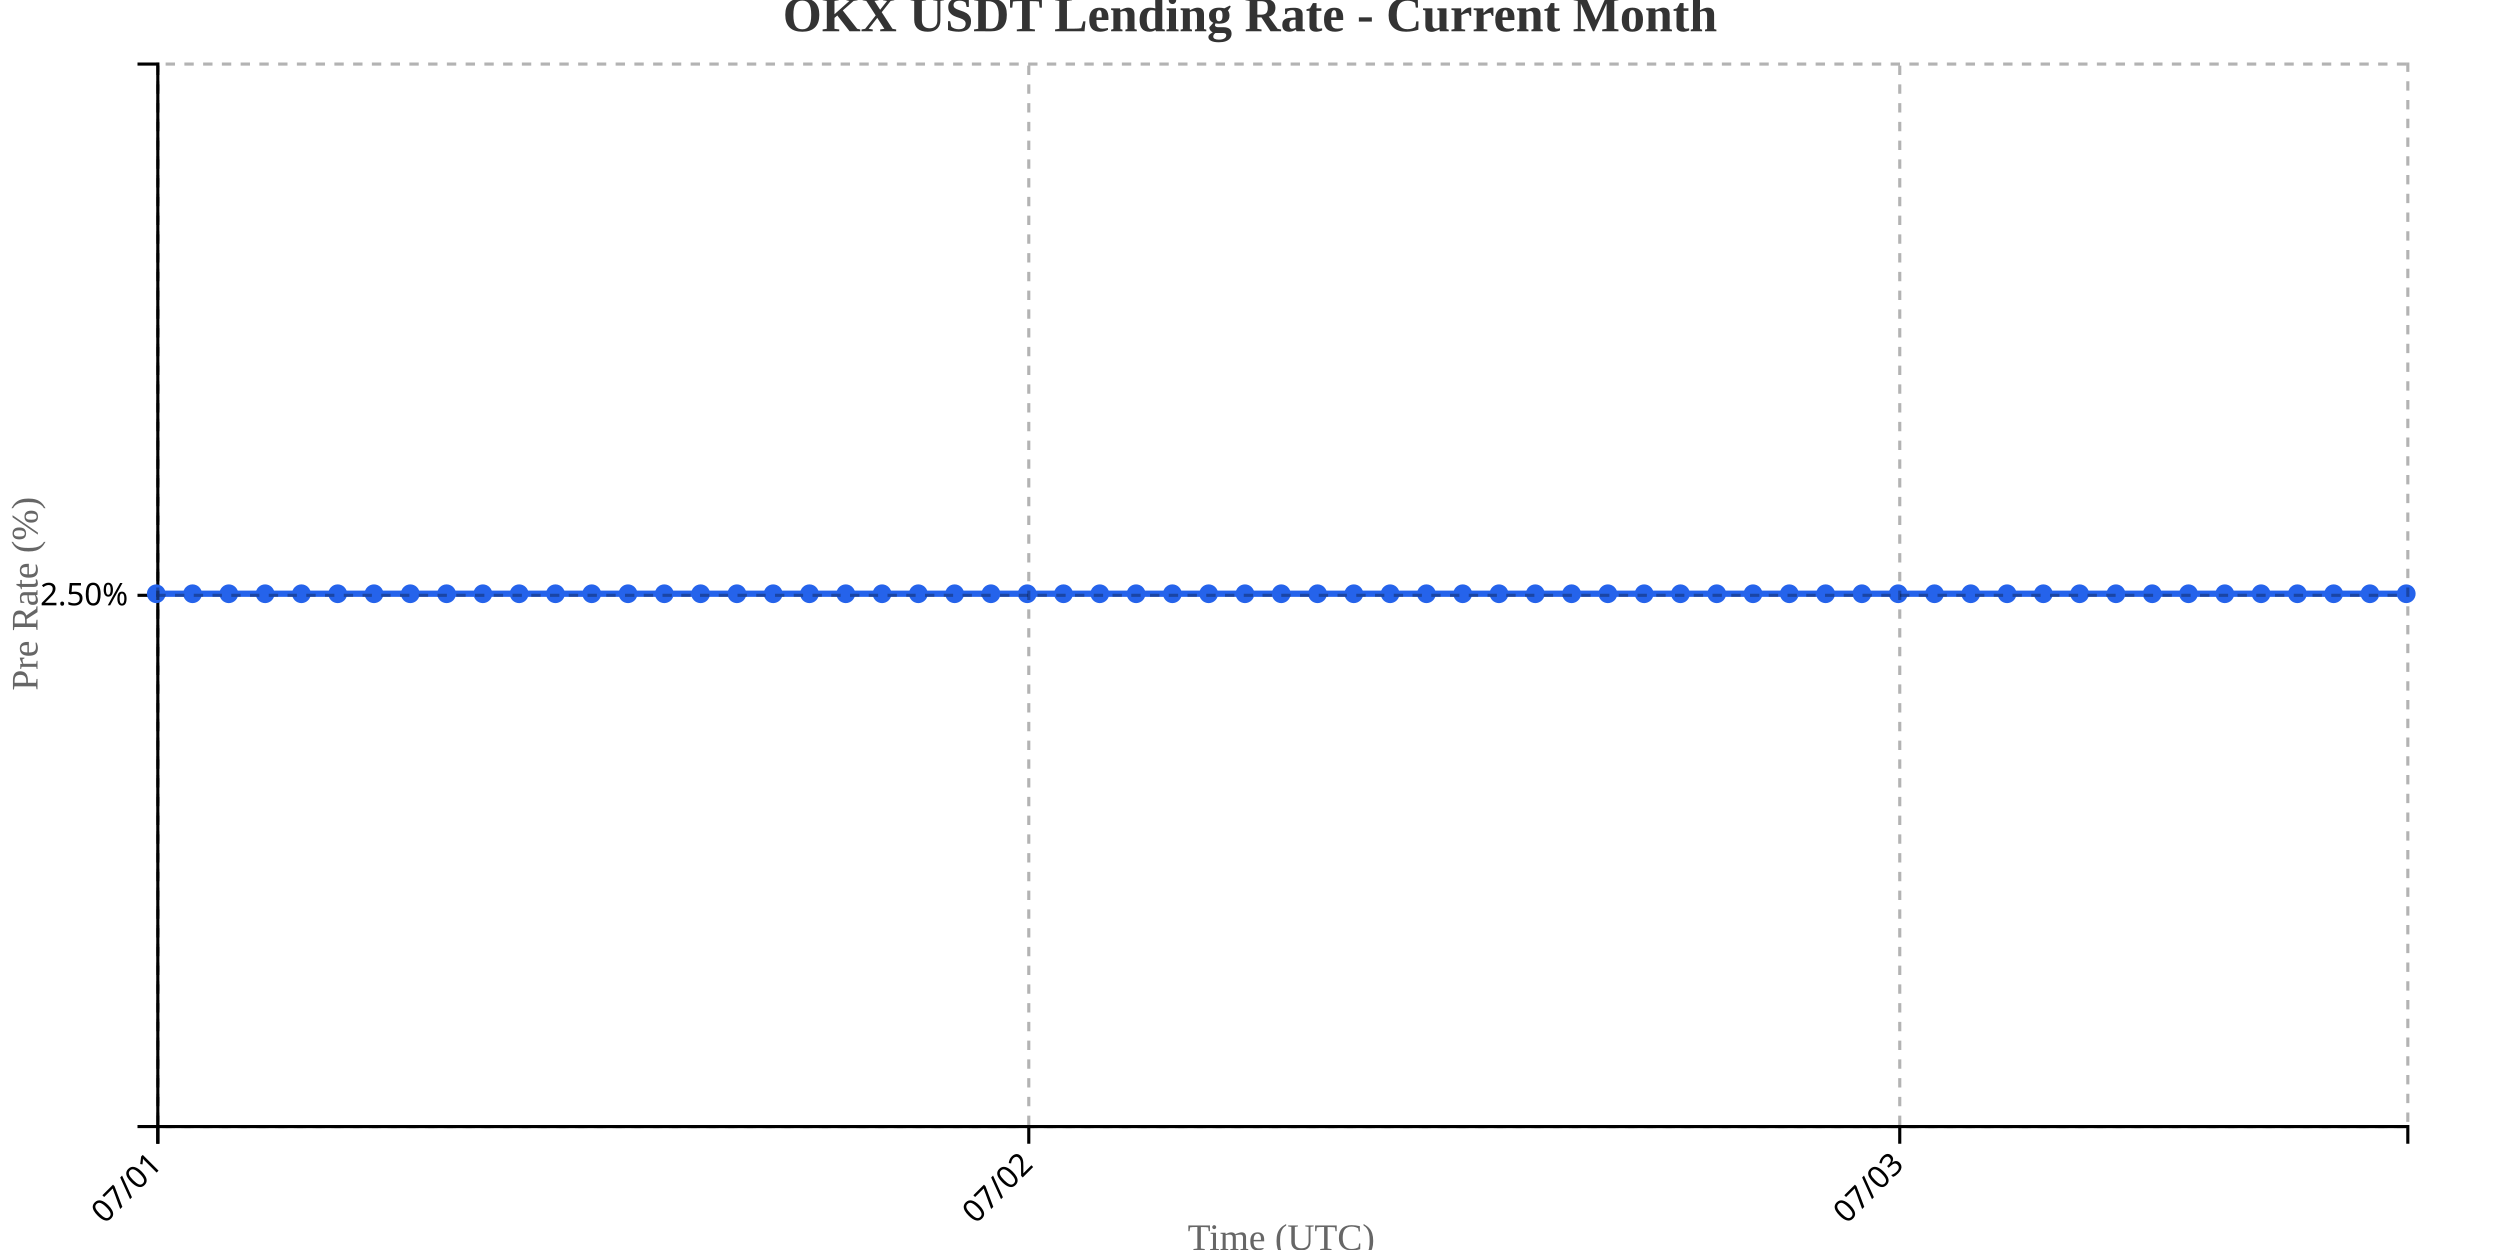
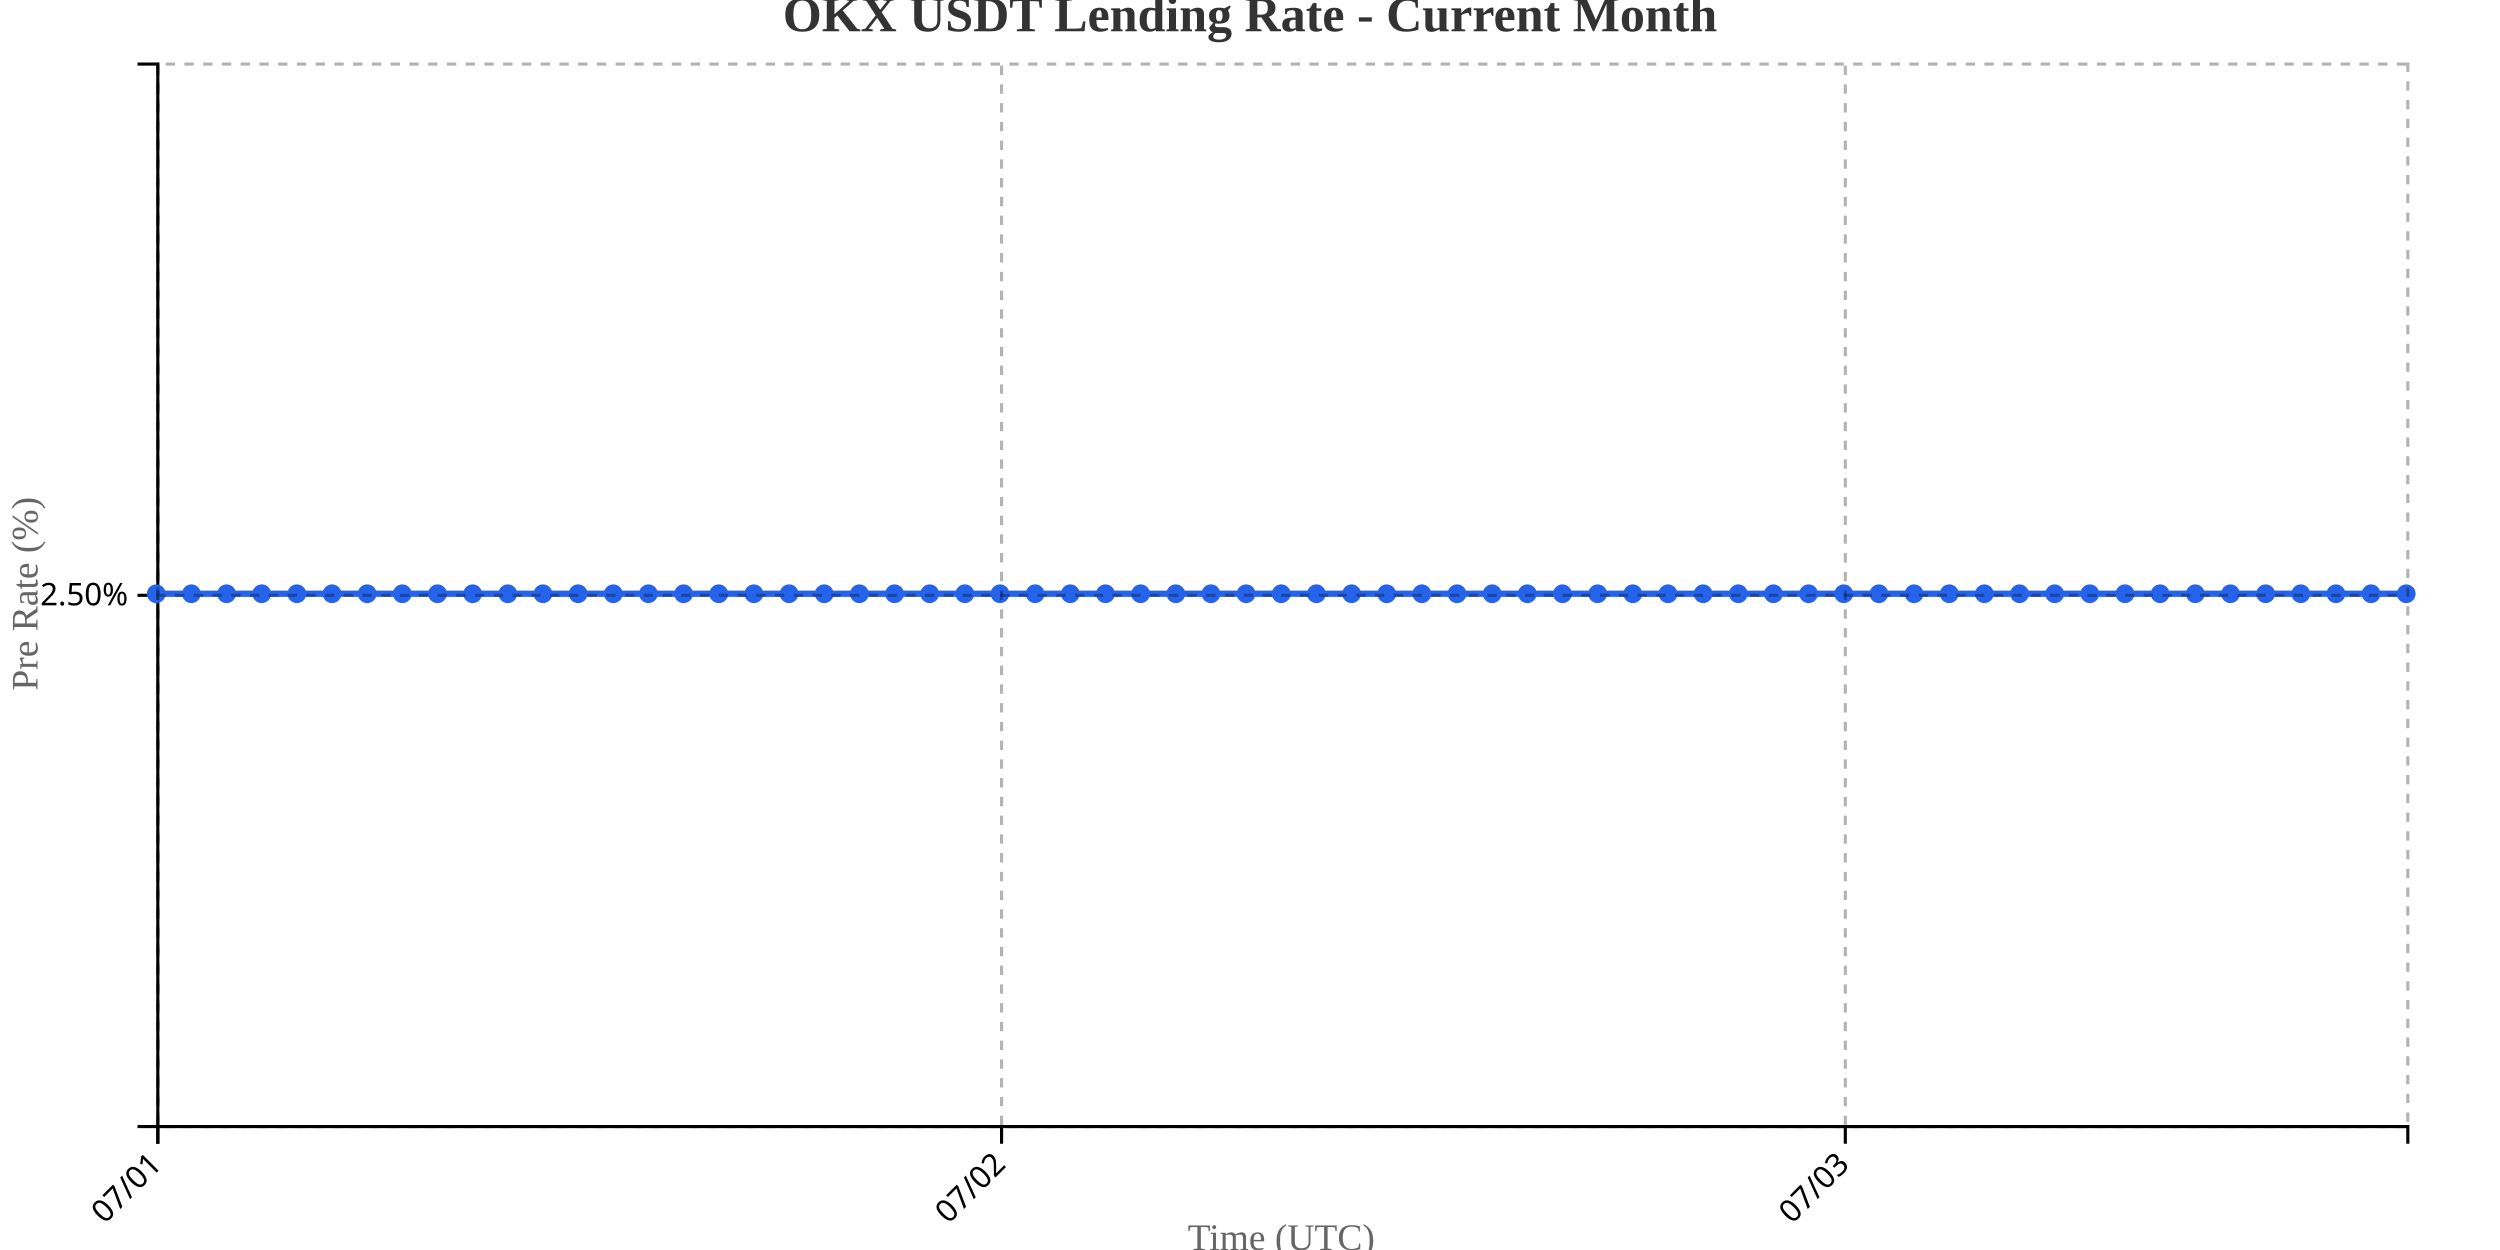
<svg xmlns="http://www.w3.org/2000/svg" width="800" height="400">
  <g transform="translate(50,20)">
    <g transform="translate(0,340)" fill="none" font-size="10" font-family="sans-serif" text-anchor="middle">
      <path class="domain" stroke="currentColor" d="M0.5,6V0.5H720.5V6" />
      <g class="tick" opacity="1" transform="translate(0.5,0)">
        <line stroke="currentColor" y2="6" />
        <text fill="currentColor" y="9" dy=".15em" style="text-anchor: end;" dx="-.8em" transform="rotate(-45)">07/01</text>
      </g>
-       <g class="tick" opacity="1" transform="translate(279.2097,0)">
+       <g class="tick" opacity="1" transform="translate(270.5,0)">
        <line stroke="currentColor" y2="6" />
        <text fill="currentColor" y="9" dy=".15em" style="text-anchor: end;" dx="-.8em" transform="rotate(-45)">07/02</text>
      </g>
-       <g class="tick" opacity="1" transform="translate(557.9194,0)">
+       <g class="tick" opacity="1" transform="translate(540.5,0)">
        <line stroke="currentColor" y2="6" />
        <text fill="currentColor" y="9" dy=".15em" style="text-anchor: end;" dx="-.8em" transform="rotate(-45)">07/03</text>
      </g>
    </g>
    <g fill="none" font-size="10" font-family="sans-serif" text-anchor="end">
      <path class="domain" stroke="currentColor" d="M-6,340.5H0.5V0.5H-6" />
      <g class="tick" opacity="1" transform="translate(0,170.5)">
        <line stroke="currentColor" x2="-6" />
        <text fill="currentColor" x="-9" dy="0.32em">2.50%</text>
      </g>
    </g>
    <text transform="rotate(-90)" y="-50" x="-170" dy="1em" style="text-anchor: middle; font-size: 12px; fill: #666;">Pre Rate (%)</text>
    <text transform="translate(360, 380)" style="text-anchor: middle; font-size: 12px; fill: #666;">Time (UTC)</text>
-     <path fill="none" stroke="#2563eb" stroke-width="2" d="M0,170C3.871,170,7.742,170,11.613,170C15.484,170,19.355,170,23.226,170C27.097,170,30.968,170,34.839,170C38.71,170,42.581,170,46.452,170C50.323,170,54.194,170,58.065,170C61.935,170,65.806,170,69.677,170C73.548,170,77.419,170,81.29,170C85.161,170,89.032,170,92.903,170C96.774,170,100.645,170,104.516,170C108.387,170,112.258,170,116.129,170C120,170,123.871,170,127.742,170C131.613,170,135.484,170,139.355,170C143.226,170,147.097,170,150.968,170C154.839,170,158.71,170,162.581,170C166.452,170,170.323,170,174.194,170C178.065,170,181.935,170,185.806,170C189.677,170,193.548,170,197.419,170C201.29,170,205.161,170,209.032,170C212.903,170,216.774,170,220.645,170C224.516,170,228.387,170,232.258,170C236.129,170,240,170,243.871,170C247.742,170,251.613,170,255.484,170C259.355,170,263.226,170,267.097,170C270.968,170,274.839,170,278.71,170C282.581,170,286.452,170,290.323,170C294.194,170,298.065,170,301.935,170C305.806,170,309.677,170,313.548,170C317.419,170,321.29,170,325.161,170C329.032,170,332.903,170,336.774,170C340.645,170,344.516,170,348.387,170C352.258,170,356.129,170,360,170C363.871,170,367.742,170,371.613,170C375.484,170,379.355,170,383.226,170C387.097,170,390.968,170,394.839,170C398.71,170,402.581,170,406.452,170C410.323,170,414.194,170,418.065,170C421.935,170,425.806,170,429.677,170C433.548,170,437.419,170,441.29,170C445.161,170,449.032,170,452.903,170C456.774,170,460.645,170,464.516,170C468.387,170,472.258,170,476.129,170C480,170,483.871,170,487.742,170C491.613,170,495.484,170,499.355,170C503.226,170,507.097,170,510.968,170C514.839,170,518.71,170,522.581,170C526.452,170,530.323,170,534.194,170C538.065,170,541.935,170,545.806,170C549.677,170,553.548,170,557.419,170C561.29,170,565.161,170,569.032,170C572.903,170,576.774,170,580.645,170C584.516,170,588.387,170,592.258,170C596.129,170,600,170,603.871,170C607.742,170,611.613,170,615.484,170C619.355,170,623.226,170,627.097,170C630.968,170,634.839,170,638.71,170C642.581,170,646.452,170,650.323,170C654.194,170,658.065,170,661.935,170C665.806,170,669.677,170,673.548,170C677.419,170,681.29,170,685.161,170C689.032,170,692.903,170,696.774,170C700.645,170,704.516,170,708.387,170C712.258,170,716.129,170,720,170" />
+     <path fill="none" stroke="#2563eb" stroke-width="2" d="M0,170C3.75,170,7.5,170,11.25,170C15,170,18.75,170,22.5,170C26.25,170,30,170,33.75,170C37.5,170,41.25,170,45,170C48.75,170,52.5,170,56.25,170C60,170,63.75,170,67.5,170C71.25,170,75,170,78.75,170C82.5,170,86.25,170,90,170C93.75,170,97.5,170,101.25,170C105,170,108.75,170,112.5,170C116.25,170,120,170,123.75,170C127.5,170,131.25,170,135,170C138.75,170,142.5,170,146.25,170C150,170,153.75,170,157.5,170C161.25,170,165,170,168.75,170C172.5,170,176.25,170,180,170C183.75,170,187.5,170,191.25,170C195,170,198.75,170,202.5,170C206.25,170,210,170,213.75,170C217.5,170,221.25,170,225,170C228.75,170,232.5,170,236.25,170C240,170,243.75,170,247.5,170C251.25,170,255,170,258.75,170C262.5,170,266.25,170,270,170C273.75,170,277.5,170,281.25,170C285,170,288.75,170,292.5,170C296.25,170,300,170,303.75,170C307.5,170,311.25,170,315,170C318.75,170,322.5,170,326.25,170C330,170,333.75,170,337.5,170C341.25,170,345,170,348.75,170C352.5,170,356.25,170,360,170C363.75,170,367.5,170,371.25,170C375,170,378.75,170,382.5,170C386.25,170,390,170,393.75,170C397.5,170,401.25,170,405,170C408.75,170,412.5,170,416.25,170C420,170,423.75,170,427.5,170C431.25,170,435,170,438.75,170C442.5,170,446.25,170,450,170C453.75,170,457.5,170,461.25,170C465,170,468.75,170,472.5,170C476.25,170,480,170,483.75,170C487.5,170,491.25,170,495,170C498.75,170,502.5,170,506.25,170C510,170,513.75,170,517.5,170C521.25,170,525,170,528.75,170C532.5,170,536.25,170,540,170C543.75,170,547.5,170,551.25,170C555,170,558.75,170,562.5,170C566.25,170,570,170,573.75,170C577.5,170,581.25,170,585,170C588.75,170,592.5,170,596.25,170C600,170,603.75,170,607.5,170C611.25,170,615,170,618.75,170C622.5,170,626.25,170,630,170C633.75,170,637.5,170,641.25,170C645,170,648.75,170,652.5,170C656.25,170,660,170,663.75,170C667.5,170,671.25,170,675,170C678.75,170,682.5,170,686.25,170C690,170,693.75,170,697.5,170C701.25,170,705,170,708.75,170C712.5,170,716.25,170,720,170" />
    <circle class="dot" cx="0" cy="170" r="3" fill="#2563eb" />
-     <circle class="dot" cx="11.613" cy="170" r="3" fill="#2563eb" />
-     <circle class="dot" cx="23.226" cy="170" r="3" fill="#2563eb" />
-     <circle class="dot" cx="34.839" cy="170" r="3" fill="#2563eb" />
-     <circle class="dot" cx="46.452" cy="170" r="3" fill="#2563eb" />
-     <circle class="dot" cx="58.065" cy="170" r="3" fill="#2563eb" />
-     <circle class="dot" cx="69.677" cy="170" r="3" fill="#2563eb" />
-     <circle class="dot" cx="81.29" cy="170" r="3" fill="#2563eb" />
-     <circle class="dot" cx="92.903" cy="170" r="3" fill="#2563eb" />
-     <circle class="dot" cx="104.516" cy="170" r="3" fill="#2563eb" />
-     <circle class="dot" cx="116.129" cy="170" r="3" fill="#2563eb" />
-     <circle class="dot" cx="127.742" cy="170" r="3" fill="#2563eb" />
-     <circle class="dot" cx="139.355" cy="170" r="3" fill="#2563eb" />
-     <circle class="dot" cx="150.968" cy="170" r="3" fill="#2563eb" />
-     <circle class="dot" cx="162.581" cy="170" r="3" fill="#2563eb" />
-     <circle class="dot" cx="174.194" cy="170" r="3" fill="#2563eb" />
-     <circle class="dot" cx="185.806" cy="170" r="3" fill="#2563eb" />
-     <circle class="dot" cx="197.419" cy="170" r="3" fill="#2563eb" />
-     <circle class="dot" cx="209.032" cy="170" r="3" fill="#2563eb" />
-     <circle class="dot" cx="220.645" cy="170" r="3" fill="#2563eb" />
-     <circle class="dot" cx="232.258" cy="170" r="3" fill="#2563eb" />
-     <circle class="dot" cx="243.871" cy="170" r="3" fill="#2563eb" />
-     <circle class="dot" cx="255.484" cy="170" r="3" fill="#2563eb" />
-     <circle class="dot" cx="267.097" cy="170" r="3" fill="#2563eb" />
-     <circle class="dot" cx="278.71" cy="170" r="3" fill="#2563eb" />
-     <circle class="dot" cx="290.323" cy="170" r="3" fill="#2563eb" />
-     <circle class="dot" cx="301.935" cy="170" r="3" fill="#2563eb" />
-     <circle class="dot" cx="313.548" cy="170" r="3" fill="#2563eb" />
-     <circle class="dot" cx="325.161" cy="170" r="3" fill="#2563eb" />
-     <circle class="dot" cx="336.774" cy="170" r="3" fill="#2563eb" />
-     <circle class="dot" cx="348.387" cy="170" r="3" fill="#2563eb" />
+     <circle class="dot" cx="11.25" cy="170" r="3" fill="#2563eb" />
+     <circle class="dot" cx="22.5" cy="170" r="3" fill="#2563eb" />
+     <circle class="dot" cx="33.75" cy="170" r="3" fill="#2563eb" />
+     <circle class="dot" cx="45" cy="170" r="3" fill="#2563eb" />
+     <circle class="dot" cx="56.25" cy="170" r="3" fill="#2563eb" />
+     <circle class="dot" cx="67.5" cy="170" r="3" fill="#2563eb" />
+     <circle class="dot" cx="78.75" cy="170" r="3" fill="#2563eb" />
+     <circle class="dot" cx="90" cy="170" r="3" fill="#2563eb" />
+     <circle class="dot" cx="101.25" cy="170" r="3" fill="#2563eb" />
+     <circle class="dot" cx="112.5" cy="170" r="3" fill="#2563eb" />
+     <circle class="dot" cx="123.75" cy="170" r="3" fill="#2563eb" />
+     <circle class="dot" cx="135" cy="170" r="3" fill="#2563eb" />
+     <circle class="dot" cx="146.25" cy="170" r="3" fill="#2563eb" />
+     <circle class="dot" cx="157.5" cy="170" r="3" fill="#2563eb" />
+     <circle class="dot" cx="168.75" cy="170" r="3" fill="#2563eb" />
+     <circle class="dot" cx="180" cy="170" r="3" fill="#2563eb" />
+     <circle class="dot" cx="191.25" cy="170" r="3" fill="#2563eb" />
+     <circle class="dot" cx="202.5" cy="170" r="3" fill="#2563eb" />
+     <circle class="dot" cx="213.75" cy="170" r="3" fill="#2563eb" />
+     <circle class="dot" cx="225" cy="170" r="3" fill="#2563eb" />
+     <circle class="dot" cx="236.25" cy="170" r="3" fill="#2563eb" />
+     <circle class="dot" cx="247.5" cy="170" r="3" fill="#2563eb" />
+     <circle class="dot" cx="258.75" cy="170" r="3" fill="#2563eb" />
+     <circle class="dot" cx="270" cy="170" r="3" fill="#2563eb" />
+     <circle class="dot" cx="281.25" cy="170" r="3" fill="#2563eb" />
+     <circle class="dot" cx="292.5" cy="170" r="3" fill="#2563eb" />
+     <circle class="dot" cx="303.75" cy="170" r="3" fill="#2563eb" />
+     <circle class="dot" cx="315" cy="170" r="3" fill="#2563eb" />
+     <circle class="dot" cx="326.25" cy="170" r="3" fill="#2563eb" />
+     <circle class="dot" cx="337.5" cy="170" r="3" fill="#2563eb" />
+     <circle class="dot" cx="348.75" cy="170" r="3" fill="#2563eb" />
    <circle class="dot" cx="360" cy="170" r="3" fill="#2563eb" />
-     <circle class="dot" cx="371.613" cy="170" r="3" fill="#2563eb" />
-     <circle class="dot" cx="383.226" cy="170" r="3" fill="#2563eb" />
-     <circle class="dot" cx="394.839" cy="170" r="3" fill="#2563eb" />
-     <circle class="dot" cx="406.452" cy="170" r="3" fill="#2563eb" />
-     <circle class="dot" cx="418.065" cy="170" r="3" fill="#2563eb" />
-     <circle class="dot" cx="429.677" cy="170" r="3" fill="#2563eb" />
-     <circle class="dot" cx="441.29" cy="170" r="3" fill="#2563eb" />
-     <circle class="dot" cx="452.903" cy="170" r="3" fill="#2563eb" />
-     <circle class="dot" cx="464.516" cy="170" r="3" fill="#2563eb" />
-     <circle class="dot" cx="476.129" cy="170" r="3" fill="#2563eb" />
-     <circle class="dot" cx="487.742" cy="170" r="3" fill="#2563eb" />
-     <circle class="dot" cx="499.355" cy="170" r="3" fill="#2563eb" />
-     <circle class="dot" cx="510.968" cy="170" r="3" fill="#2563eb" />
-     <circle class="dot" cx="522.581" cy="170" r="3" fill="#2563eb" />
-     <circle class="dot" cx="534.194" cy="170" r="3" fill="#2563eb" />
-     <circle class="dot" cx="545.806" cy="170" r="3" fill="#2563eb" />
-     <circle class="dot" cx="557.419" cy="170" r="3" fill="#2563eb" />
-     <circle class="dot" cx="569.032" cy="170" r="3" fill="#2563eb" />
-     <circle class="dot" cx="580.645" cy="170" r="3" fill="#2563eb" />
-     <circle class="dot" cx="592.258" cy="170" r="3" fill="#2563eb" />
-     <circle class="dot" cx="603.871" cy="170" r="3" fill="#2563eb" />
-     <circle class="dot" cx="615.484" cy="170" r="3" fill="#2563eb" />
-     <circle class="dot" cx="627.097" cy="170" r="3" fill="#2563eb" />
-     <circle class="dot" cx="638.71" cy="170" r="3" fill="#2563eb" />
-     <circle class="dot" cx="650.323" cy="170" r="3" fill="#2563eb" />
-     <circle class="dot" cx="661.935" cy="170" r="3" fill="#2563eb" />
-     <circle class="dot" cx="673.548" cy="170" r="3" fill="#2563eb" />
-     <circle class="dot" cx="685.161" cy="170" r="3" fill="#2563eb" />
-     <circle class="dot" cx="696.774" cy="170" r="3" fill="#2563eb" />
-     <circle class="dot" cx="708.387" cy="170" r="3" fill="#2563eb" />
+     <circle class="dot" cx="371.25" cy="170" r="3" fill="#2563eb" />
+     <circle class="dot" cx="382.5" cy="170" r="3" fill="#2563eb" />
+     <circle class="dot" cx="393.75" cy="170" r="3" fill="#2563eb" />
+     <circle class="dot" cx="405" cy="170" r="3" fill="#2563eb" />
+     <circle class="dot" cx="416.25" cy="170" r="3" fill="#2563eb" />
+     <circle class="dot" cx="427.5" cy="170" r="3" fill="#2563eb" />
+     <circle class="dot" cx="438.75" cy="170" r="3" fill="#2563eb" />
+     <circle class="dot" cx="450" cy="170" r="3" fill="#2563eb" />
+     <circle class="dot" cx="461.25" cy="170" r="3" fill="#2563eb" />
+     <circle class="dot" cx="472.5" cy="170" r="3" fill="#2563eb" />
+     <circle class="dot" cx="483.75" cy="170" r="3" fill="#2563eb" />
+     <circle class="dot" cx="495" cy="170" r="3" fill="#2563eb" />
+     <circle class="dot" cx="506.25" cy="170" r="3" fill="#2563eb" />
+     <circle class="dot" cx="517.5" cy="170" r="3" fill="#2563eb" />
+     <circle class="dot" cx="528.75" cy="170" r="3" fill="#2563eb" />
+     <circle class="dot" cx="540" cy="170" r="3" fill="#2563eb" />
+     <circle class="dot" cx="551.25" cy="170" r="3" fill="#2563eb" />
+     <circle class="dot" cx="562.5" cy="170" r="3" fill="#2563eb" />
+     <circle class="dot" cx="573.75" cy="170" r="3" fill="#2563eb" />
+     <circle class="dot" cx="585" cy="170" r="3" fill="#2563eb" />
+     <circle class="dot" cx="596.25" cy="170" r="3" fill="#2563eb" />
+     <circle class="dot" cx="607.5" cy="170" r="3" fill="#2563eb" />
+     <circle class="dot" cx="618.75" cy="170" r="3" fill="#2563eb" />
+     <circle class="dot" cx="630" cy="170" r="3" fill="#2563eb" />
+     <circle class="dot" cx="641.25" cy="170" r="3" fill="#2563eb" />
+     <circle class="dot" cx="652.5" cy="170" r="3" fill="#2563eb" />
+     <circle class="dot" cx="663.75" cy="170" r="3" fill="#2563eb" />
+     <circle class="dot" cx="675" cy="170" r="3" fill="#2563eb" />
+     <circle class="dot" cx="686.25" cy="170" r="3" fill="#2563eb" />
+     <circle class="dot" cx="697.5" cy="170" r="3" fill="#2563eb" />
+     <circle class="dot" cx="708.75" cy="170" r="3" fill="#2563eb" />
    <circle class="dot" cx="720" cy="170" r="3" fill="#2563eb" />
    <g class="grid" transform="translate(0,340)" fill="none" font-size="10" font-family="sans-serif" text-anchor="middle" style="stroke-dasharray: 3,3; opacity: 0.3;">
      <path class="domain" stroke="currentColor" d="M0.5,-340V0.5H720.5V-340" />
      <g class="tick" opacity="1" transform="translate(0.5,0)">
        <line stroke="currentColor" y2="-340" />
        <text fill="currentColor" y="3" dy="0.71em" />
      </g>
-       <g class="tick" opacity="1" transform="translate(279.2097,0)">
+       <g class="tick" opacity="1" transform="translate(270.5,0)">
        <line stroke="currentColor" y2="-340" />
        <text fill="currentColor" y="3" dy="0.71em" />
      </g>
-       <g class="tick" opacity="1" transform="translate(557.9194,0)">
+       <g class="tick" opacity="1" transform="translate(540.5,0)">
        <line stroke="currentColor" y2="-340" />
        <text fill="currentColor" y="3" dy="0.71em" />
      </g>
    </g>
    <g class="grid" fill="none" font-size="10" font-family="sans-serif" text-anchor="end" style="stroke-dasharray: 3,3; opacity: 0.3;">
      <path class="domain" stroke="currentColor" d="M720,340.5H0.5V0.5H720" />
      <g class="tick" opacity="1" transform="translate(0,170.5)">
        <line stroke="currentColor" x2="720" />
        <text fill="currentColor" x="-3" dy="0.32em" />
      </g>
    </g>
  </g>
  <text x="400" y="10" text-anchor="middle" style="font-size: 16px; font-weight: bold; fill: #333;">OKX USDT Lending Rate - Current Month</text>
</svg>
